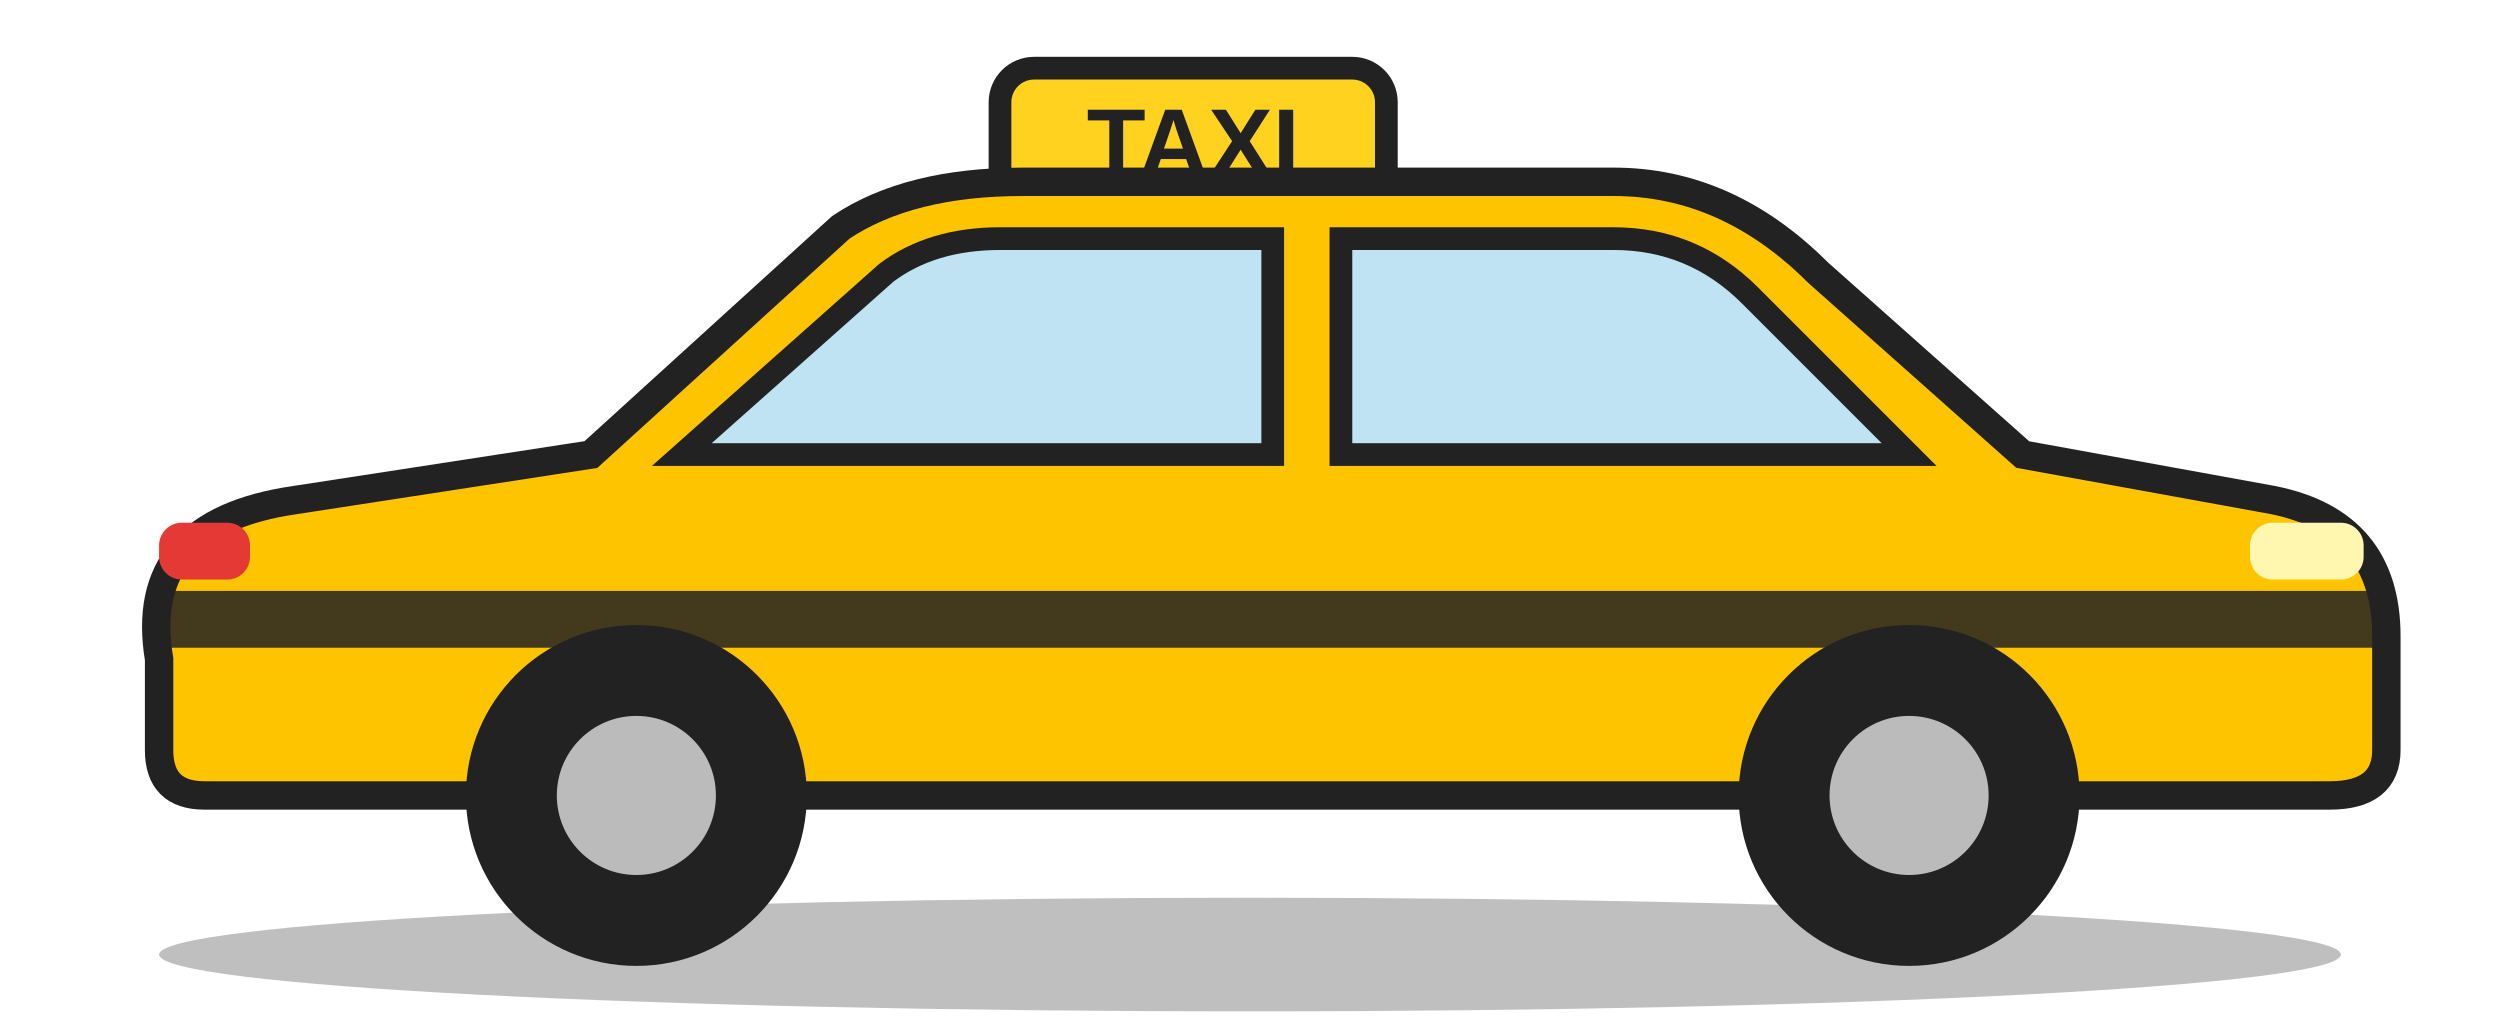
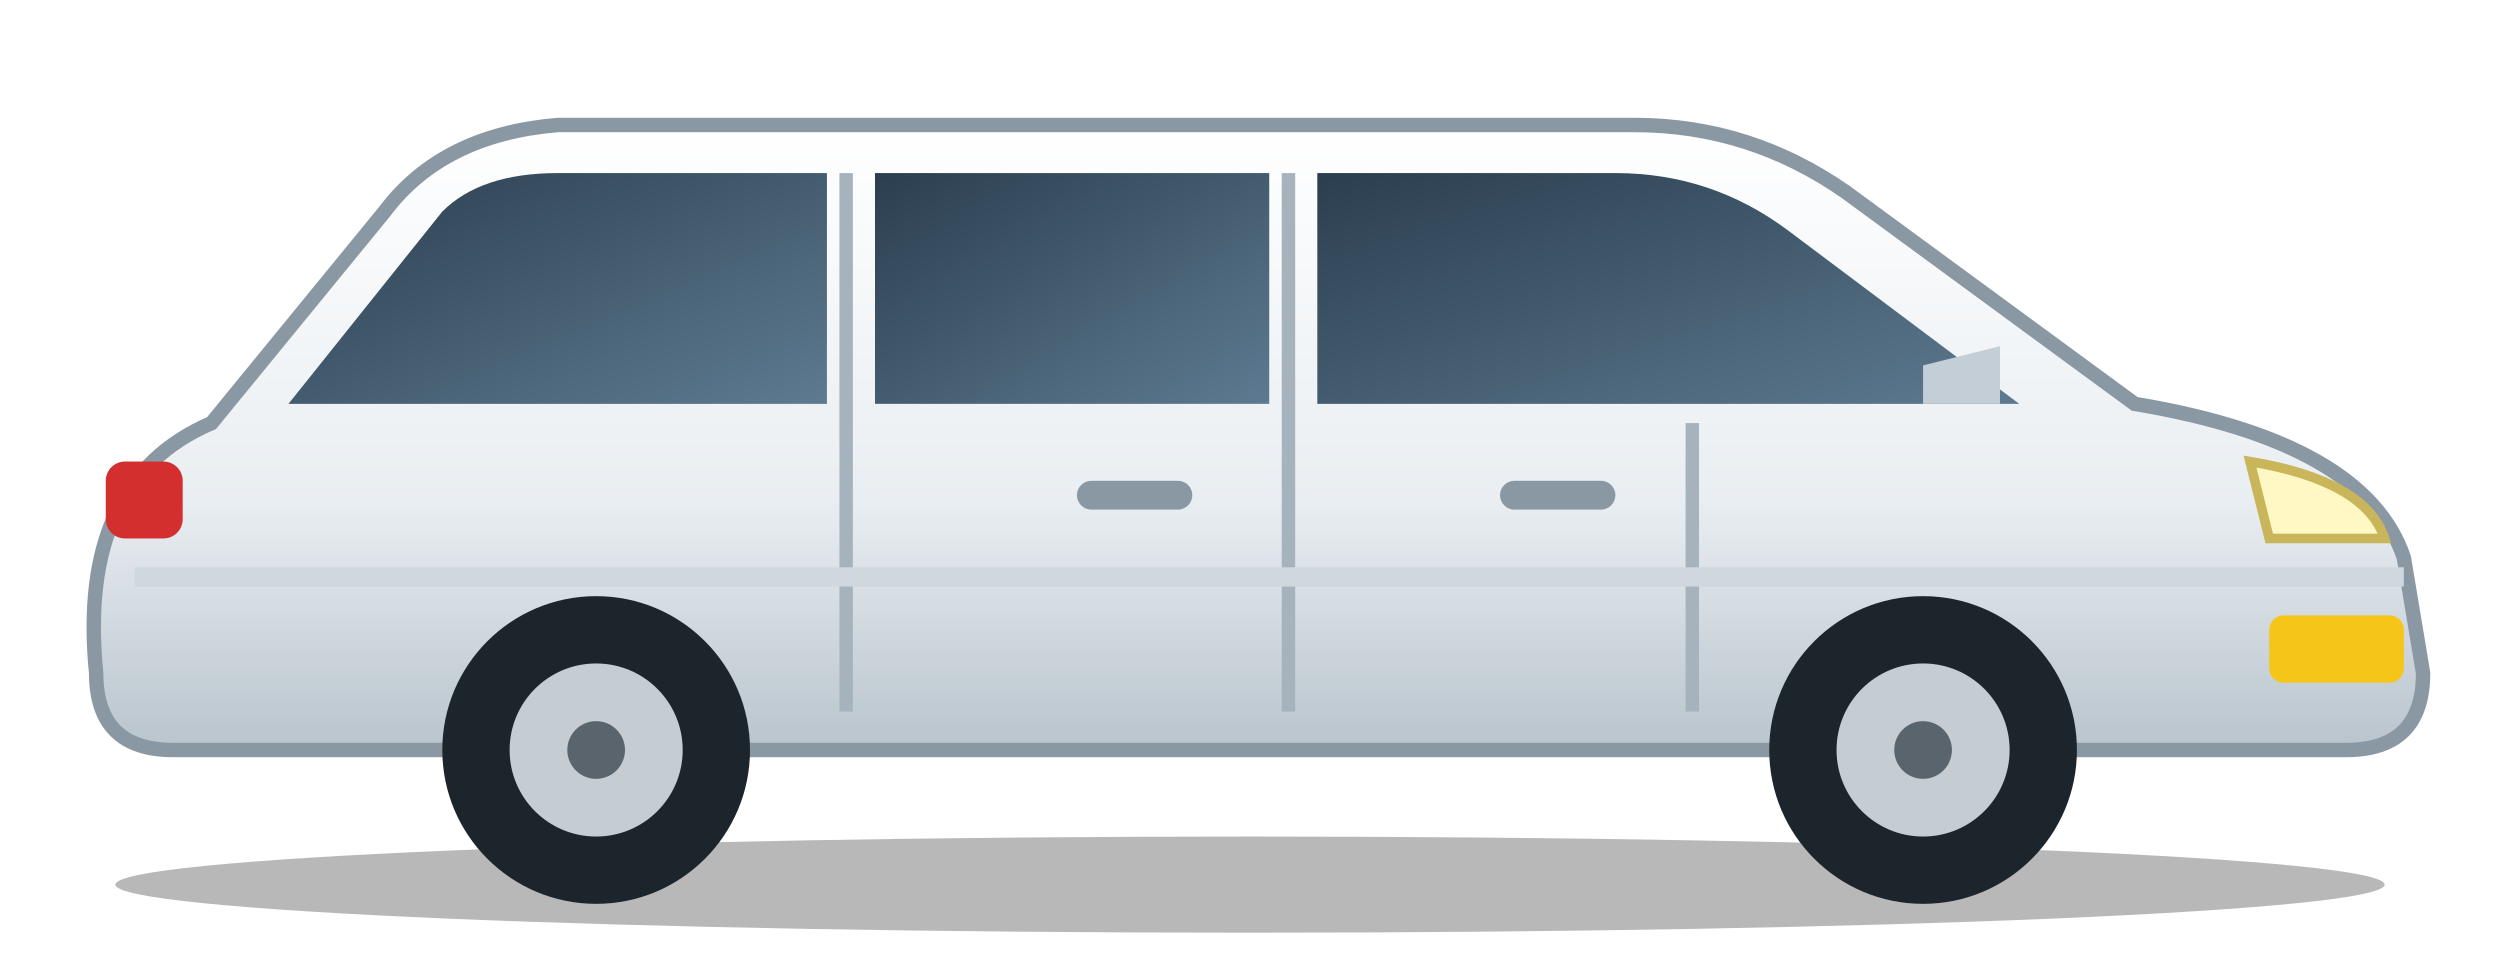
- <svg xmlns="http://www.w3.org/2000/svg" viewBox="0 0 220 90">
-   <ellipse cx="110" cy="84" rx="96" ry="5" fill="rgba(0,0,0,.25)" />
-   <rect x="88" y="6" width="34" height="12" rx="3" fill="#ffd21f" stroke="#222" stroke-width="2" />
-   <text x="105" y="15.5" font-family="Arial" font-weight="700" font-size="8.5" text-anchor="middle" fill="#222">TAXI</text>
-   <path d="M14 58 Q12 46 26 44 L52 40 L74 20 Q80 16 90 16 H142 Q152 16 160 24 L178 40 L200 44 Q210 46 210 56 V66 Q210 70 205 70 H18 Q14 70 14 66 Z" fill="#ffc400" stroke="#222" stroke-width="2.5" />
-   <path d="M60 40 L78 24 Q82 21 88 21 H112 V40 Z" fill="#bfe3f2" stroke="#222" stroke-width="2" />
-   <path d="M118 21 H142 Q149 21 154 26 L168 40 H118 Z" fill="#bfe3f2" stroke="#222" stroke-width="2" />
-   <rect x="14" y="52" width="196" height="5" fill="#222" opacity=".85" />
-   <rect x="198" y="46" width="10" height="5" rx="2" fill="#fff6b0" />
-   <rect x="14" y="46" width="8" height="5" rx="2" fill="#e53935" />
-   <circle cx="56" cy="70" r="15" fill="#222" />
-   <circle cx="56" cy="70" r="7" fill="#bbb" />
-   <circle cx="168" cy="70" r="15" fill="#222" />
-   <circle cx="168" cy="70" r="7" fill="#bbb" />
+ <svg xmlns="http://www.w3.org/2000/svg" viewBox="0 0 260 100">
+   <defs>
+     <linearGradient id="body" x1="0" y1="0" x2="0" y2="1">
+       <stop offset="0" stop-color="#ffffff" />
+       <stop offset=".6" stop-color="#e9eef2" />
+       <stop offset="1" stop-color="#b9c4cc" />
+     </linearGradient>
+     <linearGradient id="glass" x1="0" y1="0" x2="1" y2="1">
+       <stop offset="0" stop-color="#2b3e4f" />
+       <stop offset="1" stop-color="#5d7a90" />
+     </linearGradient>
+   </defs>
+   <ellipse cx="130" cy="92" rx="118" ry="5" fill="rgba(0,0,0,.28)" />
+   <path d="M10 70 Q8 50 22 44 L40 22 Q46 14 58 13 H170 Q182 13 192 20 L222 42 Q246 46 250 58 L252 70 Q252 78 244 78 H18 Q10 78 10 70 Z" fill="url(#body)" stroke="#8a98a3" stroke-width="1.5" />
+   <path d="M30 42 L46 22 Q50 18 58 18 H86 V42 Z" fill="url(#glass)" />
+   <path d="M91 18 H132 V42 H91 Z" fill="url(#glass)" />
+   <path d="M137 18 H168 Q178 18 186 24 L210 42 H137 Z" fill="url(#glass)" />
+   <path d="M88 18 V74 M134 18 V74 M176 44 V74" stroke="#a7b3bc" stroke-width="1.4" />
+   <rect x="112" y="50" width="12" height="3" rx="1.5" fill="#8a98a3" />
+   <rect x="156" y="50" width="12" height="3" rx="1.5" fill="#8a98a3" />
+   <path d="M14 60 H250" stroke="#cfd8de" stroke-width="2" />
+   <path d="M234 48 Q246 50 248 56 H236 Z" fill="#fff8c4" stroke="#c9b65a" stroke-width="1" />
+   <rect x="11" y="48" width="8" height="8" rx="2" fill="#d32f2f" />
+   <path d="M200 38 l8 -2 v6 h-8 z" fill="#c4ced6" />
+   <rect x="236" y="64" width="14" height="7" rx="1.5" fill="#f5c518" />
+   <g>
+     <circle cx="62" cy="78" r="16" fill="#1d252c" />
+     <circle cx="62" cy="78" r="9" fill="#c5ccd2" />
+     <circle cx="62" cy="78" r="3" fill="#59646d" />
+     <circle cx="200" cy="78" r="16" fill="#1d252c" />
+     <circle cx="200" cy="78" r="9" fill="#c5ccd2" />
+     <circle cx="200" cy="78" r="3" fill="#59646d" />
+   </g>
</svg>
